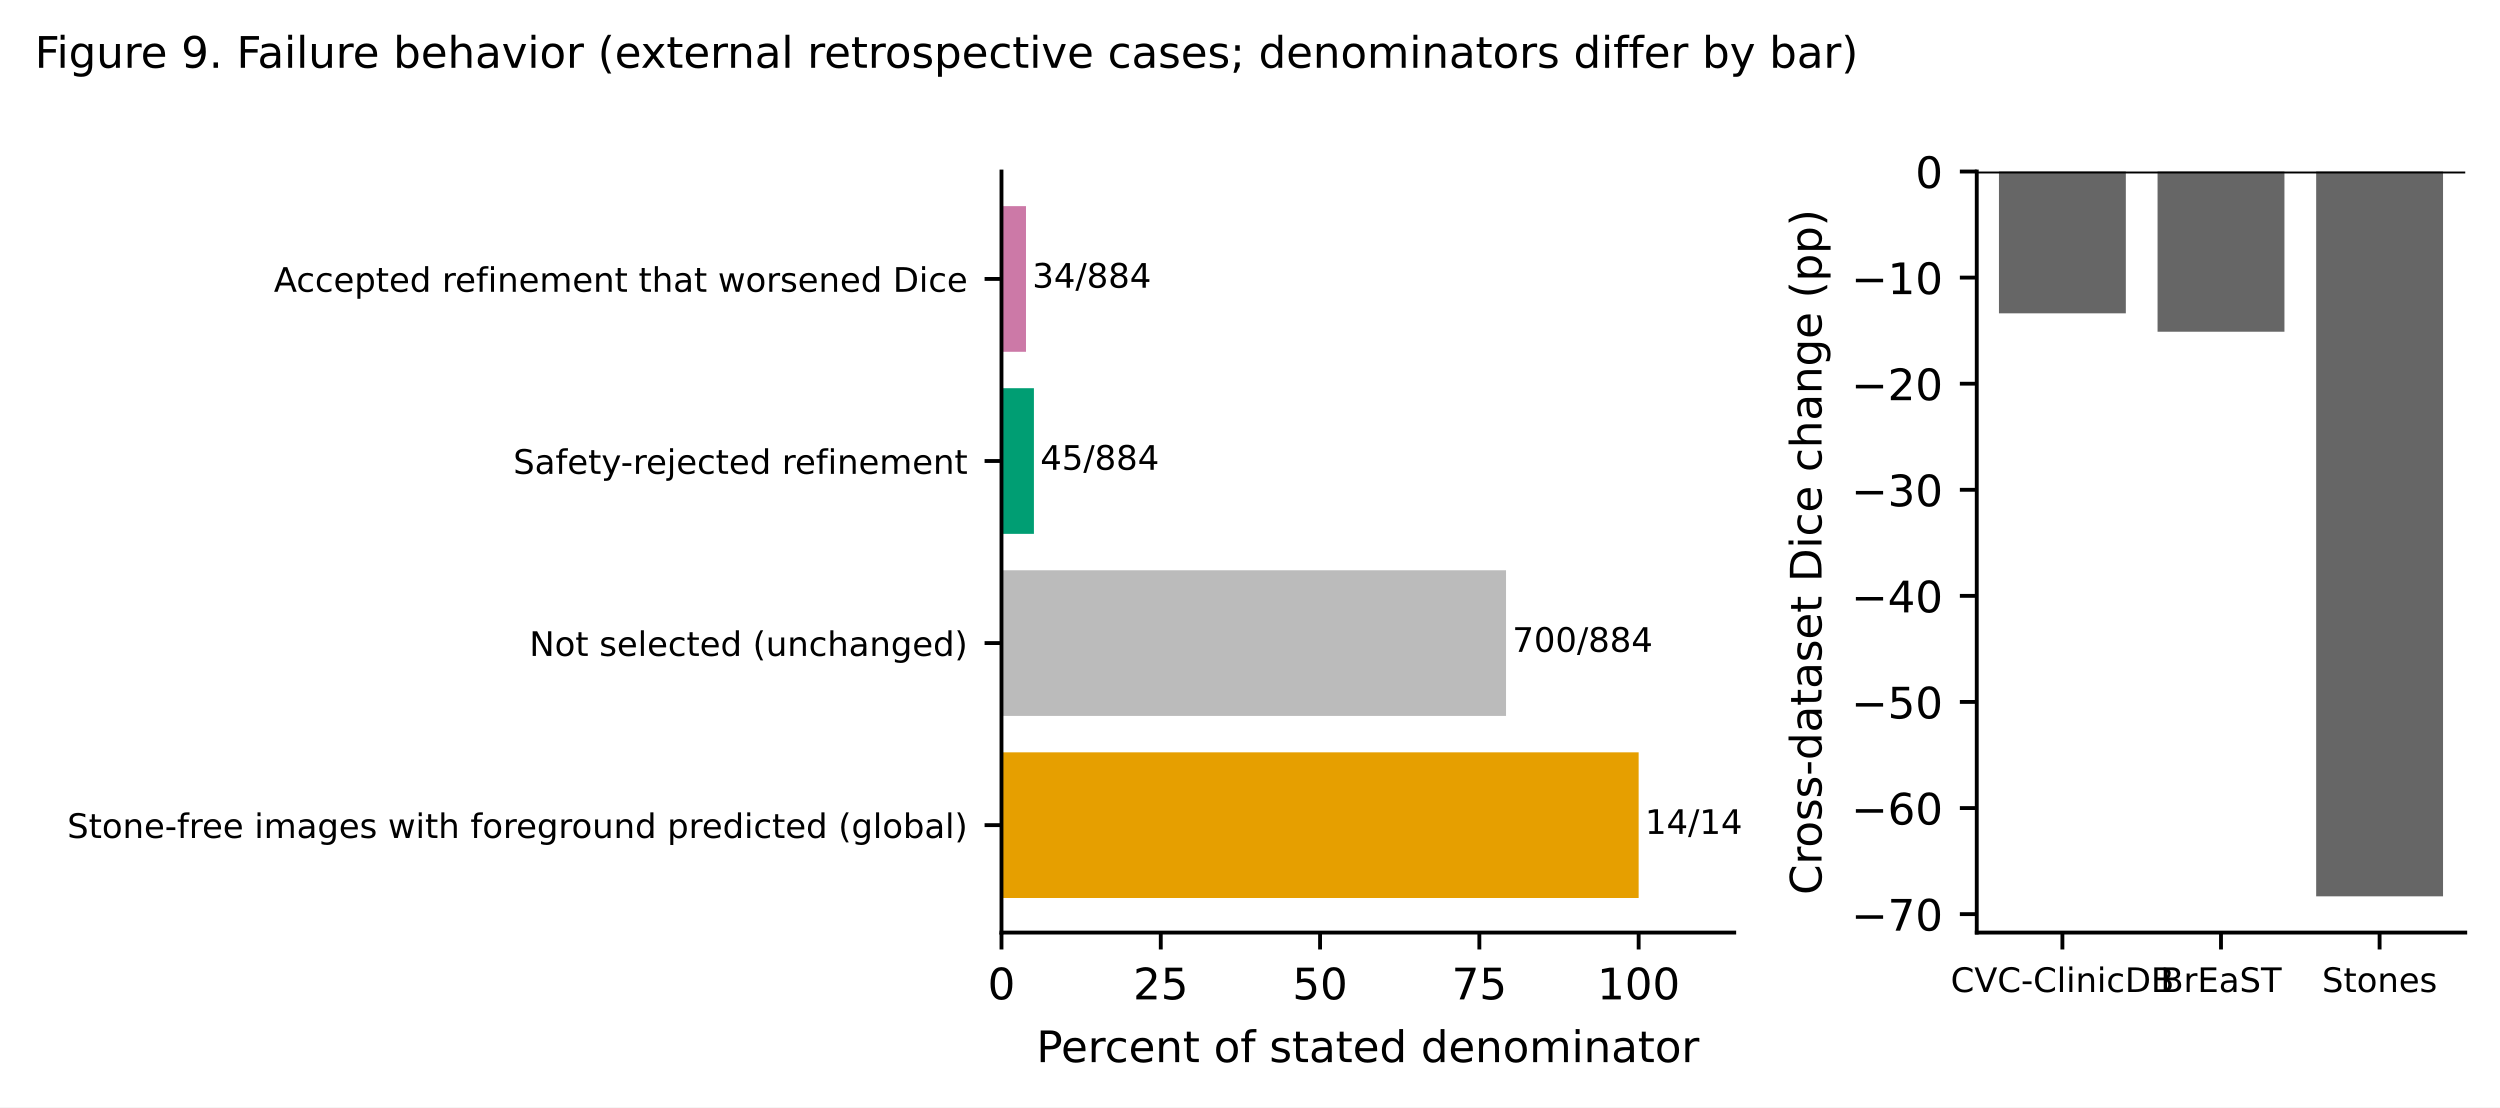
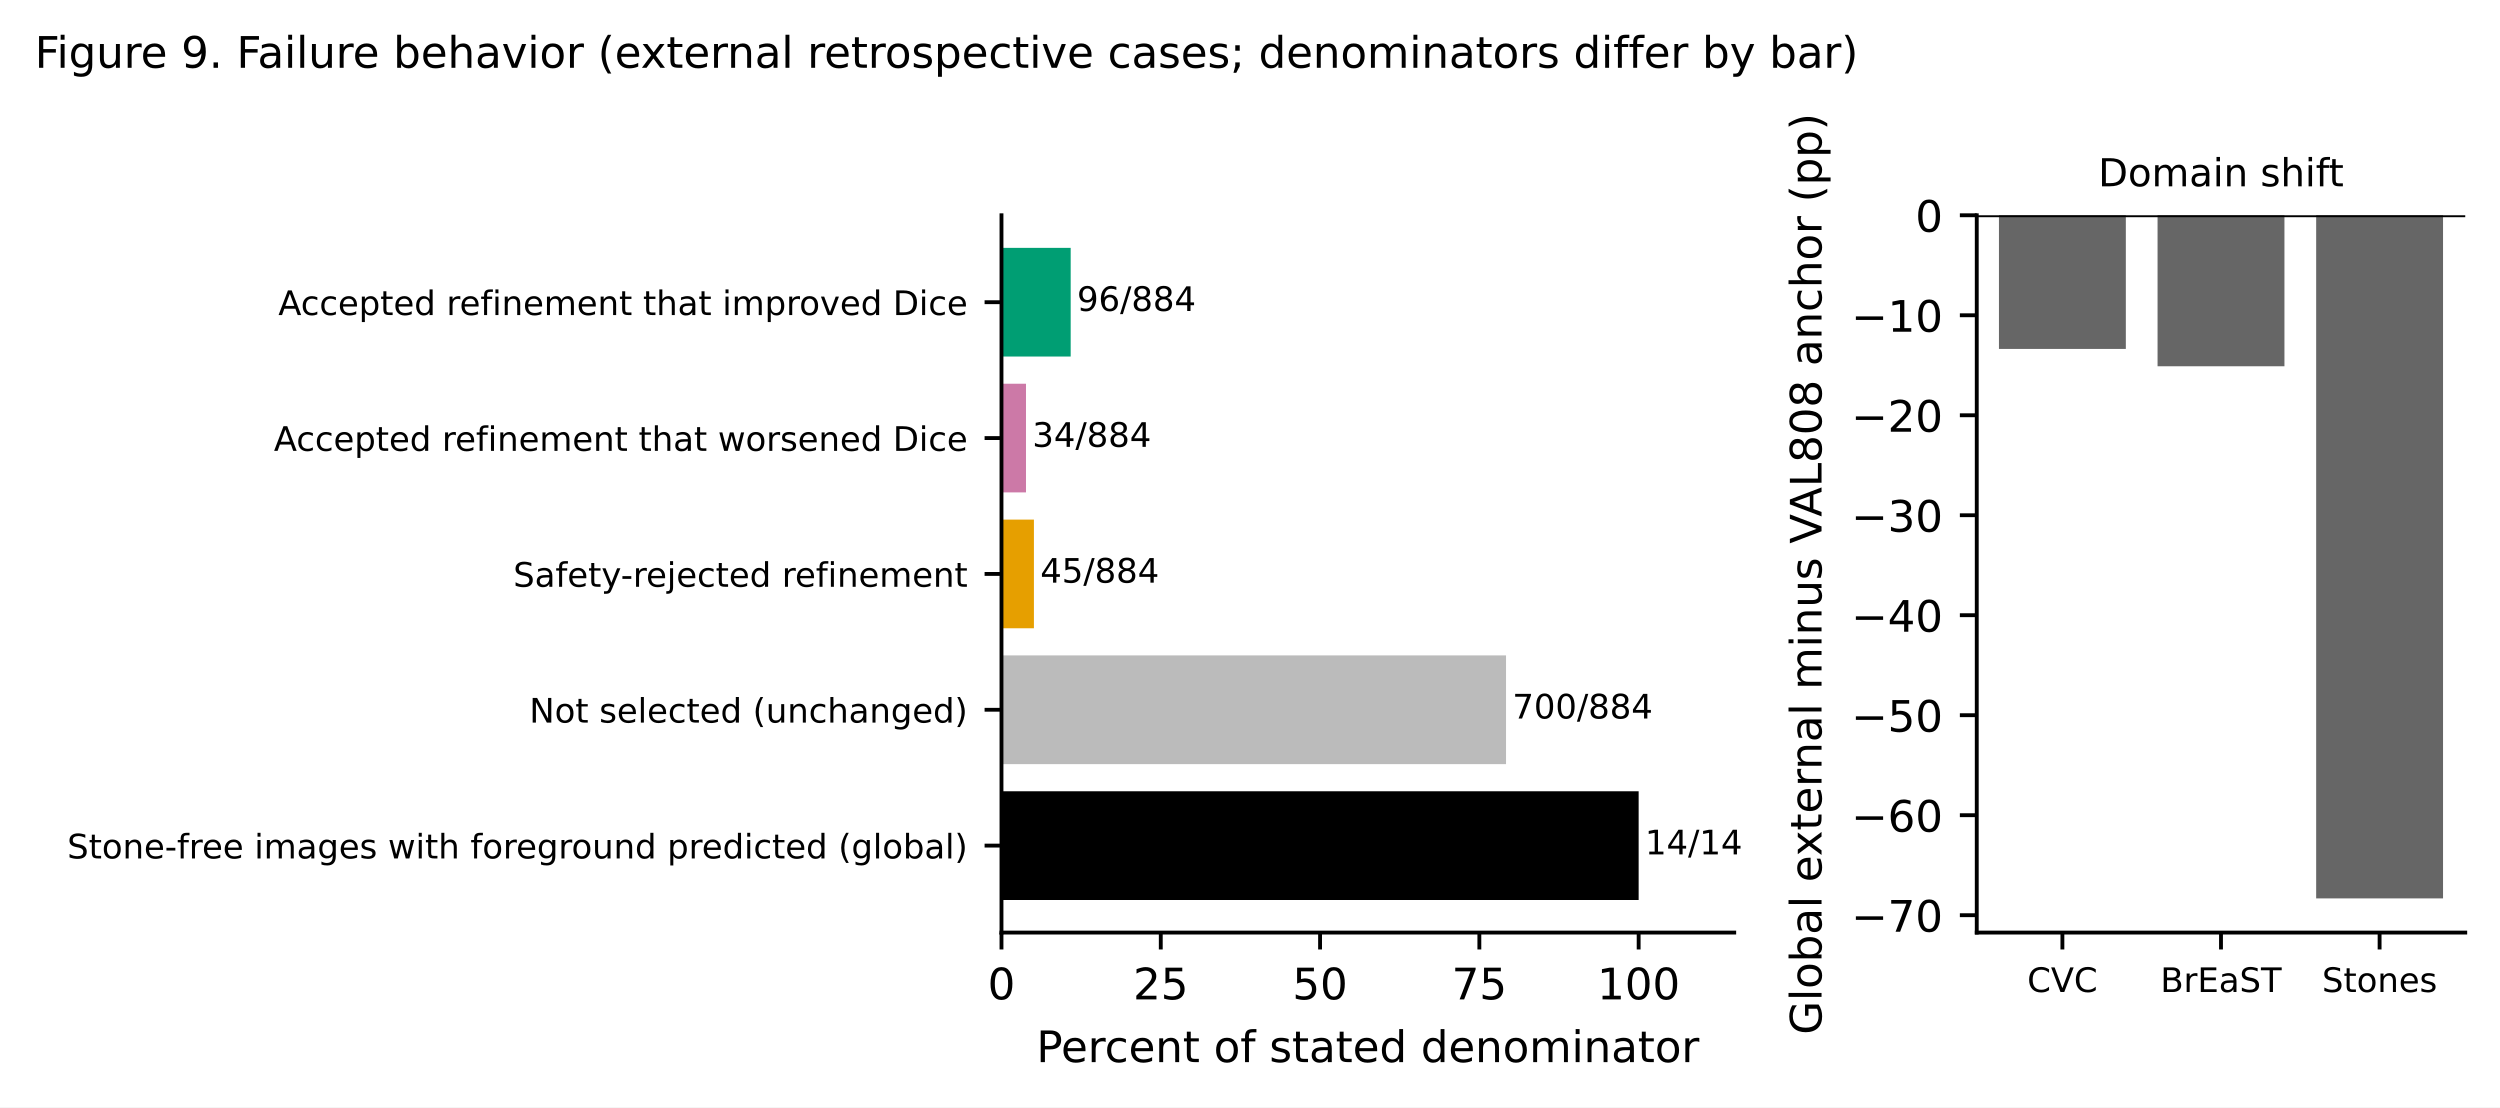
<svg xmlns="http://www.w3.org/2000/svg" xmlns:xlink="http://www.w3.org/1999/xlink" width="517.896pt" height="229.391pt" viewBox="0 0 517.896 229.391" version="1.1">
  <defs>
    <style type="text/css">*{stroke-linejoin: round; stroke-linecap: butt}</style>
  </defs>
  <g id="figure_1">
    <g id="patch_1">
      <path d="M 0 229.391  L 517.896 229.391  L 517.896 0  L 0 0  z " style="fill: #ffffff" />
    </g>
    <g id="axes_1">
      <g id="patch_2">
-         <path d="M 207.466 193.19  L 359.259 193.19  L 359.259 35.533  L 207.466 35.533  z " style="fill: #ffffff" />
+         <path d="M 207.466 193.19  L 359.259 193.19  L 359.259 44.594  L 207.466 44.594  z " style="fill: #ffffff" />
      </g>
      <g id="patch_3">
-         <path d="M 207.466 186.024  L 339.46 186.024  L 339.46 155.85  L 207.466 155.85  z " clip-path="url(#pda169d208b)" style="fill: #e69f00" />
+         <path d="M 207.466 186.436  L 339.46 186.436  L 339.46 163.921  L 207.466 163.921  z " clip-path="url(#pd68d0f0144)" />
      </g>
      <g id="patch_4">
-         <path d="M 207.466 148.307  L 311.986 148.307  L 311.986 118.133  L 207.466 118.133  z " clip-path="url(#pda169d208b)" style="fill: #bbbbbb" />
+         <path d="M 207.466 158.292  L 311.986 158.292  L 311.986 135.778  L 207.466 135.778  z " clip-path="url(#pd68d0f0144)" style="fill: #bbbbbb" />
      </g>
      <g id="patch_5">
-         <path d="M 207.466 110.59  L 214.185 110.59  L 214.185 80.416  L 207.466 80.416  z " clip-path="url(#pda169d208b)" style="fill: #009e73" />
+         <path d="M 207.466 130.149  L 214.185 130.149  L 214.185 107.635  L 207.466 107.635  z " clip-path="url(#pd68d0f0144)" style="fill: #e69f00" />
      </g>
      <g id="patch_6">
-         <path d="M 207.466 72.873  L 212.543 72.873  L 212.543 42.699  L 207.466 42.699  z " clip-path="url(#pda169d208b)" style="fill: #cc79a7" />
+         <path d="M 207.466 102.006  L 212.543 102.006  L 212.543 79.492  L 207.466 79.492  z " clip-path="url(#pd68d0f0144)" style="fill: #cc79a7" />
+       </g>
+       <g id="patch_7">
+         <path d="M 207.466 73.863  L 221.8 73.863  L 221.8 51.348  L 207.466 51.348  z " clip-path="url(#pd68d0f0144)" style="fill: #009e73" />
      </g>
      <g id="matplotlib.axis_1">
        <g id="xtick_1">
          <g id="line2d_1">
            <defs>
              <path id="m636daeb919" d="M 0 0  L 0 3.5  " style="stroke: #000000; stroke-width: 0.8" />
            </defs>
            <g>
              <use xlink:href="#m636daeb919" x="207.466" y="193.19" style="stroke: #000000; stroke-width: 0.8" />
            </g>
          </g>
          <g id="text_1">
            <text style="font-size: 9px; font-family: 'DejaVu Sans'; text-anchor: middle" x="207.466" y="207.028" transform="rotate(-0 207.466 207.0278)">0</text>
          </g>
        </g>
        <g id="xtick_2">
          <g id="line2d_2">
            <g>
              <use xlink:href="#m636daeb919" x="240.464" y="193.19" style="stroke: #000000; stroke-width: 0.8" />
            </g>
          </g>
          <g id="text_2">
            <text style="font-size: 9px; font-family: 'DejaVu Sans'; text-anchor: middle" x="240.464" y="207.028" transform="rotate(-0 240.4644 207.0278)">25</text>
          </g>
        </g>
        <g id="xtick_3">
          <g id="line2d_3">
            <g>
              <use xlink:href="#m636daeb919" x="273.463" y="193.19" style="stroke: #000000; stroke-width: 0.8" />
            </g>
          </g>
          <g id="text_3">
            <text style="font-size: 9px; font-family: 'DejaVu Sans'; text-anchor: middle" x="273.463" y="207.028" transform="rotate(-0 273.4628 207.0278)">50</text>
          </g>
        </g>
        <g id="xtick_4">
          <g id="line2d_4">
            <g>
              <use xlink:href="#m636daeb919" x="306.461" y="193.19" style="stroke: #000000; stroke-width: 0.8" />
            </g>
          </g>
          <g id="text_4">
            <text style="font-size: 9px; font-family: 'DejaVu Sans'; text-anchor: middle" x="306.461" y="207.028" transform="rotate(-0 306.4613 207.0278)">75</text>
          </g>
        </g>
        <g id="xtick_5">
          <g id="line2d_5">
            <g>
              <use xlink:href="#m636daeb919" x="339.46" y="193.19" style="stroke: #000000; stroke-width: 0.8" />
            </g>
          </g>
          <g id="text_5">
            <text style="font-size: 9px; font-family: 'DejaVu Sans'; text-anchor: middle" x="339.46" y="207.028" transform="rotate(-0 339.4597 207.0278)">100</text>
          </g>
        </g>
        <g id="text_6">
          <text style="font-size: 9px; font-family: 'DejaVu Sans'; text-anchor: middle" x="283.362" y="220.028" transform="rotate(-0 283.3624 220.0285)">Percent of stated denominator</text>
        </g>
      </g>
      <g id="matplotlib.axis_2">
        <g id="ytick_1">
          <g id="line2d_6">
            <defs>
              <path id="ma7c0ddc737" d="M 0 0  L -3.5 0  " style="stroke: #000000; stroke-width: 0.8" />
            </defs>
            <g>
-               <use xlink:href="#ma7c0ddc737" x="207.466" y="170.937" style="stroke: #000000; stroke-width: 0.8" />
+               <use xlink:href="#ma7c0ddc737" x="207.466" y="175.178" style="stroke: #000000; stroke-width: 0.8" />
            </g>
          </g>
          <g id="text_7">
-             <text style="font-size: 7px; font-family: 'DejaVu Sans'; text-anchor: end" x="200.466" y="173.596" transform="rotate(-0 200.466 173.5963)">Stone-free images with foreground predicted (global)</text>
+             <text style="font-size: 7px; font-family: 'DejaVu Sans'; text-anchor: end" x="200.466" y="177.838" transform="rotate(-0 200.466 177.8377)">Stone-free images with foreground predicted (global)</text>
          </g>
        </g>
        <g id="ytick_2">
          <g id="line2d_7">
            <g>
-               <use xlink:href="#ma7c0ddc737" x="207.466" y="133.22" style="stroke: #000000; stroke-width: 0.8" />
+               <use xlink:href="#ma7c0ddc737" x="207.466" y="147.035" style="stroke: #000000; stroke-width: 0.8" />
            </g>
          </g>
          <g id="text_8">
-             <text style="font-size: 7px; font-family: 'DejaVu Sans'; text-anchor: end" x="200.466" y="135.879" transform="rotate(-0 200.466 135.8794)">Not selected (unchanged)</text>
+             <text style="font-size: 7px; font-family: 'DejaVu Sans'; text-anchor: end" x="200.466" y="149.695" transform="rotate(-0 200.466 149.6946)">Not selected (unchanged)</text>
          </g>
        </g>
        <g id="ytick_3">
          <g id="line2d_8">
            <g>
-               <use xlink:href="#ma7c0ddc737" x="207.466" y="95.503" style="stroke: #000000; stroke-width: 0.8" />
+               <use xlink:href="#ma7c0ddc737" x="207.466" y="118.892" style="stroke: #000000; stroke-width: 0.8" />
            </g>
          </g>
          <g id="text_9">
-             <text style="font-size: 7px; font-family: 'DejaVu Sans'; text-anchor: end" x="200.466" y="98.162" transform="rotate(-0 200.466 98.16245)">Safety-rejected refinement</text>
+             <text style="font-size: 7px; font-family: 'DejaVu Sans'; text-anchor: end" x="200.466" y="121.551" transform="rotate(-0 200.466 121.5515)">Safety-rejected refinement</text>
          </g>
        </g>
        <g id="ytick_4">
          <g id="line2d_9">
            <g>
-               <use xlink:href="#ma7c0ddc737" x="207.466" y="57.786" style="stroke: #000000; stroke-width: 0.8" />
+               <use xlink:href="#ma7c0ddc737" x="207.466" y="90.749" style="stroke: #000000; stroke-width: 0.8" />
            </g>
          </g>
          <g id="text_10">
-             <text style="font-size: 7px; font-family: 'DejaVu Sans'; text-anchor: end" x="200.466" y="60.446" transform="rotate(-0 200.466 60.44551)">Accepted refinement that worsened Dice</text>
-           </g>
-         </g>
-       </g>
-       <g id="patch_7">
-         <path d="M 207.466 193.19  L 207.466 35.533  " style="fill: none; stroke: #000000; stroke-width: 0.8; stroke-linejoin: miter; stroke-linecap: square" />
+             <text style="font-size: 7px; font-family: 'DejaVu Sans'; text-anchor: end" x="200.466" y="93.408" transform="rotate(-0 200.466 93.40831)">Accepted refinement that worsened Dice</text>
+           </g>
+         </g>
+         <g id="ytick_5">
+           <g id="line2d_10">
+             <g>
+               <use xlink:href="#ma7c0ddc737" x="207.466" y="62.606" style="stroke: #000000; stroke-width: 0.8" />
+             </g>
+           </g>
+           <g id="text_11">
+             <text style="font-size: 7px; font-family: 'DejaVu Sans'; text-anchor: end" x="200.466" y="65.265" transform="rotate(-0 200.466 65.26517)">Accepted refinement that improved Dice</text>
+           </g>
+         </g>
      </g>
      <g id="patch_8">
+         <path d="M 207.466 193.19  L 207.466 44.594  " style="fill: none; stroke: #000000; stroke-width: 0.8; stroke-linejoin: miter; stroke-linecap: square" />
+       </g>
+       <g id="patch_9">
        <path d="M 207.466 193.19  L 359.259 193.19  " style="fill: none; stroke: #000000; stroke-width: 0.8; stroke-linejoin: miter; stroke-linecap: square" />
      </g>
-       <g id="text_11">
-         <text style="font-size: 7px; font-family: 'DejaVu Sans'; text-anchor: start" x="340.78" y="172.755" transform="rotate(-0 340.7796 172.7553)">14/14</text>
-       </g>
      <g id="text_12">
-         <text style="font-size: 7px; font-family: 'DejaVu Sans'; text-anchor: start" x="313.306" y="135.038" transform="rotate(-0 313.3058 135.0383)">700/884</text>
+         <text style="font-size: 7px; font-family: 'DejaVu Sans'; text-anchor: start" x="340.78" y="176.997" transform="rotate(-0 340.7796 176.9966)">14/14</text>
      </g>
      <g id="text_13">
-         <text style="font-size: 7px; font-family: 'DejaVu Sans'; text-anchor: start" x="215.505" y="97.321" transform="rotate(-0 215.5051 97.32136)">45/884</text>
+         <text style="font-size: 7px; font-family: 'DejaVu Sans'; text-anchor: start" x="313.306" y="148.853" transform="rotate(-0 313.3058 148.8535)">700/884</text>
      </g>
      <g id="text_14">
-         <text style="font-size: 7px; font-family: 'DejaVu Sans'; text-anchor: start" x="213.863" y="59.604" transform="rotate(-0 213.8626 59.60441)">34/884</text>
+         <text style="font-size: 7px; font-family: 'DejaVu Sans'; text-anchor: start" x="215.505" y="120.71" transform="rotate(-0 215.5051 120.7104)">45/884</text>
+       </g>
+       <g id="text_15">
+         <text style="font-size: 7px; font-family: 'DejaVu Sans'; text-anchor: start" x="213.863" y="92.567" transform="rotate(-0 213.8626 92.56722)">34/884</text>
+       </g>
+       <g id="text_16">
+         <text style="font-size: 7px; font-family: 'DejaVu Sans'; text-anchor: start" x="223.12" y="64.424" transform="rotate(-0 223.1201 64.42408)">96/884</text>
      </g>
    </g>
    <g id="axes_2">
-       <g id="patch_9">
-         <path d="M 409.501 193.19  L 510.696 193.19  L 510.696 35.533  L 409.501 35.533  z " style="fill: #ffffff" />
-       </g>
      <g id="patch_10">
-         <path d="M 414.101 35.533  L 440.385 35.533  L 440.385 64.912  L 414.101 64.912  z " clip-path="url(#p0ecebb1326)" style="fill: #666666" />
+         <path d="M 409.501 193.19  L 510.696 193.19  L 510.696 44.594  L 409.501 44.594  z " style="fill: #ffffff" />
      </g>
      <g id="patch_11">
-         <path d="M 446.956 35.533  L 473.241 35.533  L 473.241 68.718  L 446.956 68.718  z " clip-path="url(#p0ecebb1326)" style="fill: #666666" />
+         <path d="M 414.101 44.594  L 440.385 44.594  L 440.385 72.284  L 414.101 72.284  z " clip-path="url(#p506d8cf036)" style="fill: #666666" />
      </g>
      <g id="patch_12">
-         <path d="M 479.812 35.533  L 506.096 35.533  L 506.096 185.682  L 479.812 185.682  z " clip-path="url(#p0ecebb1326)" style="fill: #666666" />
+         <path d="M 446.956 44.594  L 473.241 44.594  L 473.241 75.872  L 446.956 75.872  z " clip-path="url(#p506d8cf036)" style="fill: #666666" />
+       </g>
+       <g id="patch_13">
+         <path d="M 479.812 44.594  L 506.096 44.594  L 506.096 186.114  L 479.812 186.114  z " clip-path="url(#p506d8cf036)" style="fill: #666666" />
      </g>
      <g id="matplotlib.axis_3">
        <g id="xtick_6">
-           <g id="line2d_10">
+           <g id="line2d_11">
            <g>
              <use xlink:href="#m636daeb919" x="427.243" y="193.19" style="stroke: #000000; stroke-width: 0.8" />
            </g>
          </g>
-           <g id="text_15">
-             <text style="font-size: 7px; font-family: 'DejaVu Sans'; text-anchor: middle" x="427.243" y="205.509" transform="rotate(-0 427.2429 205.5088)">CVC-ClinicDB</text>
+           <g id="text_17">
+             <text style="font-size: 7px; font-family: 'DejaVu Sans'; text-anchor: middle" x="427.243" y="205.508" transform="rotate(-0 427.2429 205.5083)">CVC</text>
          </g>
        </g>
        <g id="xtick_7">
-           <g id="line2d_11">
+           <g id="line2d_12">
            <g>
              <use xlink:href="#m636daeb919" x="460.098" y="193.19" style="stroke: #000000; stroke-width: 0.8" />
            </g>
          </g>
-           <g id="text_16">
+           <g id="text_18">
            <text style="font-size: 7px; font-family: 'DejaVu Sans'; text-anchor: middle" x="460.098" y="205.508" transform="rotate(-0 460.0984 205.5083)">BrEaST</text>
          </g>
        </g>
        <g id="xtick_8">
-           <g id="line2d_12">
+           <g id="line2d_13">
            <g>
              <use xlink:href="#m636daeb919" x="492.954" y="193.19" style="stroke: #000000; stroke-width: 0.8" />
            </g>
          </g>
-           <g id="text_17">
+           <g id="text_19">
            <text style="font-size: 7px; font-family: 'DejaVu Sans'; text-anchor: middle" x="492.954" y="205.508" transform="rotate(-0 492.954 205.5083)">Stones</text>
          </g>
        </g>
      </g>
      <g id="matplotlib.axis_4">
-         <g id="ytick_5">
-           <g id="line2d_13">
-             <g>
-               <use xlink:href="#ma7c0ddc737" x="409.501" y="189.371" style="stroke: #000000; stroke-width: 0.8" />
-             </g>
-           </g>
-           <g id="text_18">
-             <text style="font-size: 9px; font-family: 'DejaVu Sans'; text-anchor: end" x="402.501" y="192.79" transform="rotate(-0 402.5008 192.7896)">−70</text>
-           </g>
-         </g>
        <g id="ytick_6">
          <g id="line2d_14">
            <g>
-               <use xlink:href="#ma7c0ddc737" x="409.501" y="167.394" style="stroke: #000000; stroke-width: 0.8" />
-             </g>
-           </g>
-           <g id="text_19">
-             <text style="font-size: 9px; font-family: 'DejaVu Sans'; text-anchor: end" x="402.501" y="170.813" transform="rotate(-0 402.5008 170.8128)">−60</text>
+               <use xlink:href="#ma7c0ddc737" x="409.501" y="189.59" style="stroke: #000000; stroke-width: 0.8" />
+             </g>
+           </g>
+           <g id="text_20">
+             <text style="font-size: 9px; font-family: 'DejaVu Sans'; text-anchor: end" x="402.501" y="193.009" transform="rotate(-0 402.5008 193.0091)">−70</text>
          </g>
        </g>
        <g id="ytick_7">
          <g id="line2d_15">
            <g>
-               <use xlink:href="#ma7c0ddc737" x="409.501" y="145.417" style="stroke: #000000; stroke-width: 0.8" />
-             </g>
-           </g>
-           <g id="text_20">
-             <text style="font-size: 9px; font-family: 'DejaVu Sans'; text-anchor: end" x="402.501" y="148.836" transform="rotate(-0 402.5008 148.836)">−50</text>
+               <use xlink:href="#ma7c0ddc737" x="409.501" y="168.876" style="stroke: #000000; stroke-width: 0.8" />
+             </g>
+           </g>
+           <g id="text_21">
+             <text style="font-size: 9px; font-family: 'DejaVu Sans'; text-anchor: end" x="402.501" y="172.295" transform="rotate(-0 402.5008 172.2954)">−60</text>
          </g>
        </g>
        <g id="ytick_8">
          <g id="line2d_16">
            <g>
-               <use xlink:href="#ma7c0ddc737" x="409.501" y="123.44" style="stroke: #000000; stroke-width: 0.8" />
-             </g>
-           </g>
-           <g id="text_21">
-             <text style="font-size: 9px; font-family: 'DejaVu Sans'; text-anchor: end" x="402.501" y="126.859" transform="rotate(-0 402.5008 126.8592)">−40</text>
+               <use xlink:href="#ma7c0ddc737" x="409.501" y="148.163" style="stroke: #000000; stroke-width: 0.8" />
+             </g>
+           </g>
+           <g id="text_22">
+             <text style="font-size: 9px; font-family: 'DejaVu Sans'; text-anchor: end" x="402.501" y="151.582" transform="rotate(-0 402.5008 151.5816)">−50</text>
          </g>
        </g>
        <g id="ytick_9">
          <g id="line2d_17">
            <g>
-               <use xlink:href="#ma7c0ddc737" x="409.501" y="101.463" style="stroke: #000000; stroke-width: 0.8" />
-             </g>
-           </g>
-           <g id="text_22">
-             <text style="font-size: 9px; font-family: 'DejaVu Sans'; text-anchor: end" x="402.501" y="104.882" transform="rotate(-0 402.5008 104.8824)">−30</text>
+               <use xlink:href="#ma7c0ddc737" x="409.501" y="127.449" style="stroke: #000000; stroke-width: 0.8" />
+             </g>
+           </g>
+           <g id="text_23">
+             <text style="font-size: 9px; font-family: 'DejaVu Sans'; text-anchor: end" x="402.501" y="130.868" transform="rotate(-0 402.5008 130.8679)">−40</text>
          </g>
        </g>
        <g id="ytick_10">
          <g id="line2d_18">
            <g>
-               <use xlink:href="#ma7c0ddc737" x="409.501" y="79.487" style="stroke: #000000; stroke-width: 0.8" />
-             </g>
-           </g>
-           <g id="text_23">
-             <text style="font-size: 9px; font-family: 'DejaVu Sans'; text-anchor: end" x="402.501" y="82.906" transform="rotate(-0 402.5008 82.90559)">−20</text>
+               <use xlink:href="#ma7c0ddc737" x="409.501" y="106.735" style="stroke: #000000; stroke-width: 0.8" />
+             </g>
+           </g>
+           <g id="text_24">
+             <text style="font-size: 9px; font-family: 'DejaVu Sans'; text-anchor: end" x="402.501" y="110.154" transform="rotate(-0 402.5008 110.1542)">−30</text>
          </g>
        </g>
        <g id="ytick_11">
          <g id="line2d_19">
            <g>
-               <use xlink:href="#ma7c0ddc737" x="409.501" y="57.51" style="stroke: #000000; stroke-width: 0.8" />
-             </g>
-           </g>
-           <g id="text_24">
-             <text style="font-size: 9px; font-family: 'DejaVu Sans'; text-anchor: end" x="402.501" y="60.929" transform="rotate(-0 402.5008 60.92879)">−10</text>
+               <use xlink:href="#ma7c0ddc737" x="409.501" y="86.022" style="stroke: #000000; stroke-width: 0.8" />
+             </g>
+           </g>
+           <g id="text_25">
+             <text style="font-size: 9px; font-family: 'DejaVu Sans'; text-anchor: end" x="402.501" y="89.44" transform="rotate(-0 402.5008 89.44049)">−20</text>
          </g>
        </g>
        <g id="ytick_12">
          <g id="line2d_20">
            <g>
-               <use xlink:href="#ma7c0ddc737" x="409.501" y="35.533" style="stroke: #000000; stroke-width: 0.8" />
-             </g>
-           </g>
-           <g id="text_25">
-             <text style="font-size: 9px; font-family: 'DejaVu Sans'; text-anchor: end" x="402.501" y="38.952" transform="rotate(-0 402.5008 38.952)">0</text>
-           </g>
-         </g>
-         <g id="text_26">
-           <text style="font-size: 9px; font-family: 'DejaVu Sans'; text-anchor: middle" x="377.345" y="114.361" transform="rotate(-90 377.3445 114.3615)">Cross-dataset Dice change (pp)</text>
-         </g>
-       </g>
-       <g id="line2d_21">
-         <path d="M 409.501 35.533  L 510.696 35.533  " clip-path="url(#p0ecebb1326)" style="fill: none; stroke: #000000; stroke-width: 0.8; stroke-linecap: square" />
-       </g>
-       <g id="patch_13">
-         <path d="M 409.501 193.19  L 409.501 35.533  " style="fill: none; stroke: #000000; stroke-width: 0.8; stroke-linejoin: miter; stroke-linecap: square" />
+               <use xlink:href="#ma7c0ddc737" x="409.501" y="65.308" style="stroke: #000000; stroke-width: 0.8" />
+             </g>
+           </g>
+           <g id="text_26">
+             <text style="font-size: 9px; font-family: 'DejaVu Sans'; text-anchor: end" x="402.501" y="68.727" transform="rotate(-0 402.5008 68.72677)">−10</text>
+           </g>
+         </g>
+         <g id="ytick_13">
+           <g id="line2d_21">
+             <g>
+               <use xlink:href="#ma7c0ddc737" x="409.501" y="44.594" style="stroke: #000000; stroke-width: 0.8" />
+             </g>
+           </g>
+           <g id="text_27">
+             <text style="font-size: 9px; font-family: 'DejaVu Sans'; text-anchor: end" x="402.501" y="48.013" transform="rotate(-0 402.5008 48.01306)">0</text>
+           </g>
+         </g>
+         <g id="text_28">
+           <text style="font-size: 9px; font-family: 'DejaVu Sans'; text-anchor: middle" x="377.345" y="118.892" transform="rotate(-90 377.3445 118.892)">Global external minus VAL808 anchor (pp)</text>
+         </g>
+       </g>
+       <g id="line2d_22">
+         <path d="M 409.501 44.594  L 510.696 44.594  " clip-path="url(#p506d8cf036)" style="fill: none; stroke: #000000; stroke-width: 0.8; stroke-linecap: square" />
      </g>
      <g id="patch_14">
+         <path d="M 409.501 193.19  L 409.501 44.594  " style="fill: none; stroke: #000000; stroke-width: 0.8; stroke-linejoin: miter; stroke-linecap: square" />
+       </g>
+       <g id="patch_15">
        <path d="M 409.501 193.19  L 510.696 193.19  " style="fill: none; stroke: #000000; stroke-width: 0.8; stroke-linejoin: miter; stroke-linecap: square" />
      </g>
+       <g id="text_29">
+         <text style="font-size: 8px; font-family: 'DejaVu Sans'; text-anchor: middle" x="460.098" y="38.594" transform="rotate(-0 460.0984 38.59411)">Domain shift</text>
+       </g>
    </g>
-     <g id="text_27">
+     <g id="text_30">
      <text style="font-size: 9px; font-family: 'DejaVu Sans'; text-anchor: start" x="7.2" y="14.039" transform="rotate(-0 7.2 14.03859)">Figure 9. Failure behavior (external retrospective cases; denominators differ by bar)</text>
    </g>
  </g>
  <defs>
-     <clipPath id="pda169d208b">
-       <rect x="207.466" y="35.533" width="151.793" height="157.657" />
+     <clipPath id="pd68d0f0144">
+       <rect x="207.466" y="44.594" width="151.793" height="148.596" />
    </clipPath>
-     <clipPath id="p0ecebb1326">
-       <rect x="409.501" y="35.533" width="101.195" height="157.657" />
+     <clipPath id="p506d8cf036">
+       <rect x="409.501" y="44.594" width="101.195" height="148.596" />
    </clipPath>
  </defs>
</svg>
